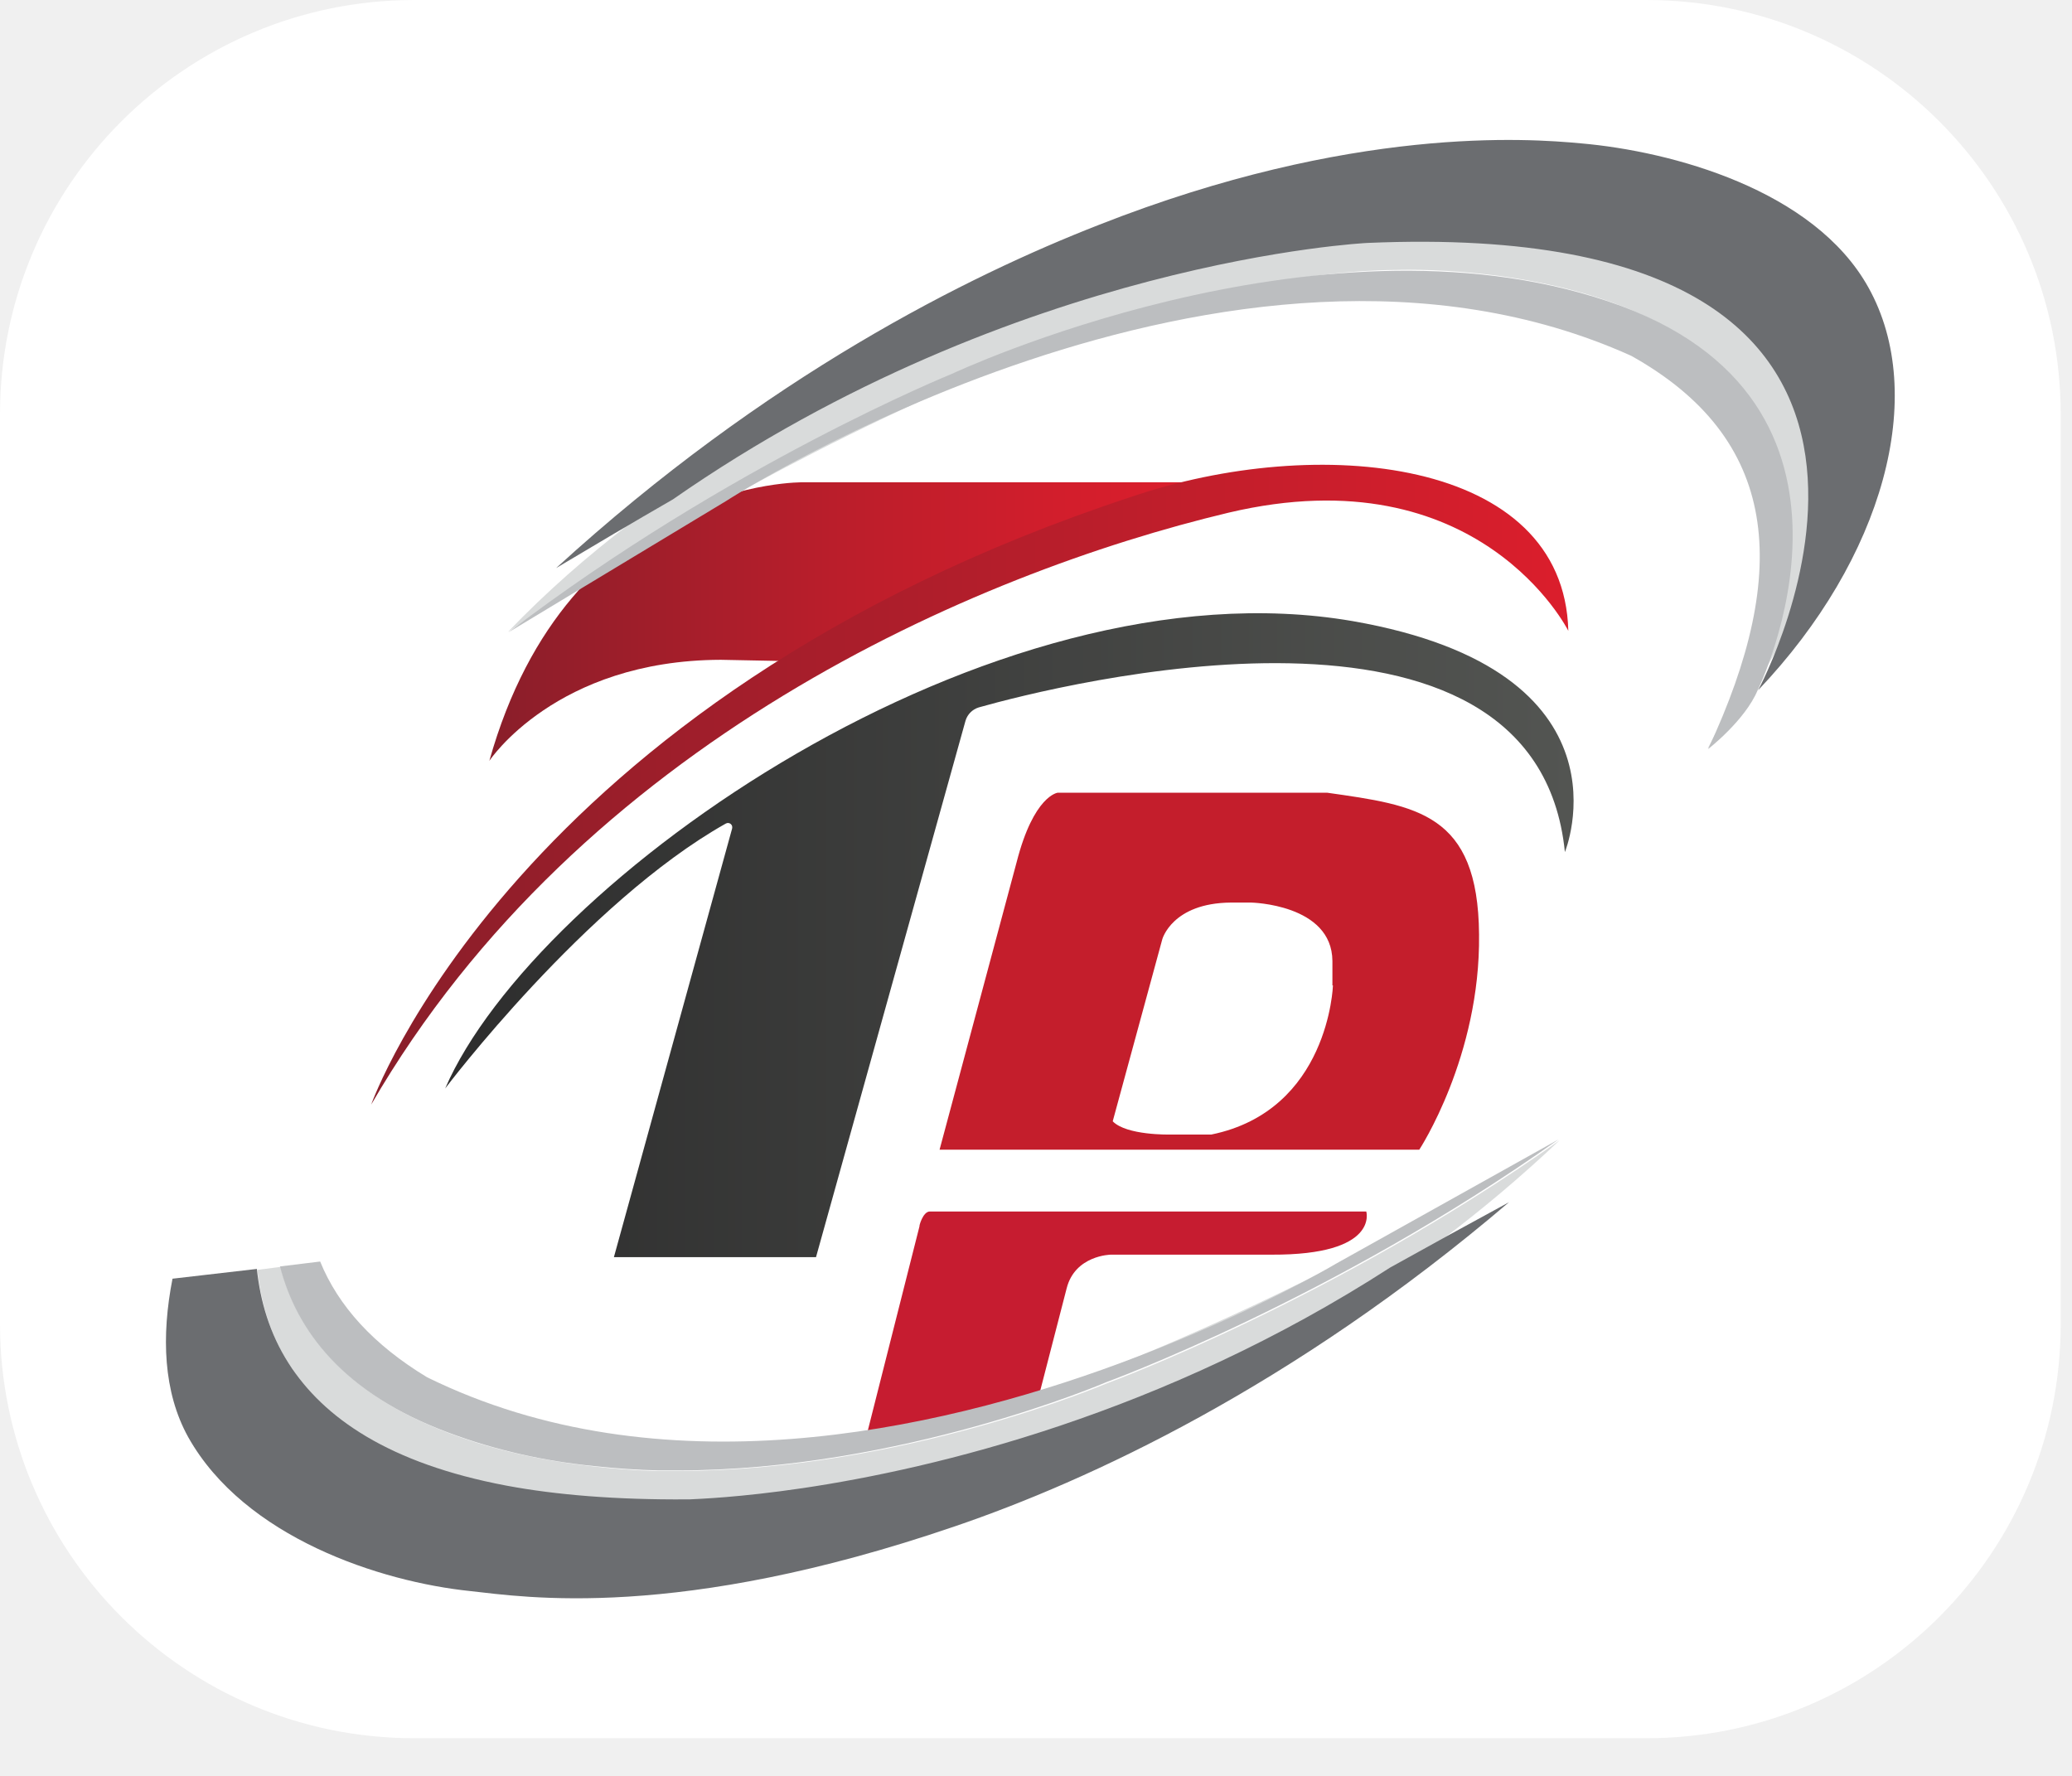
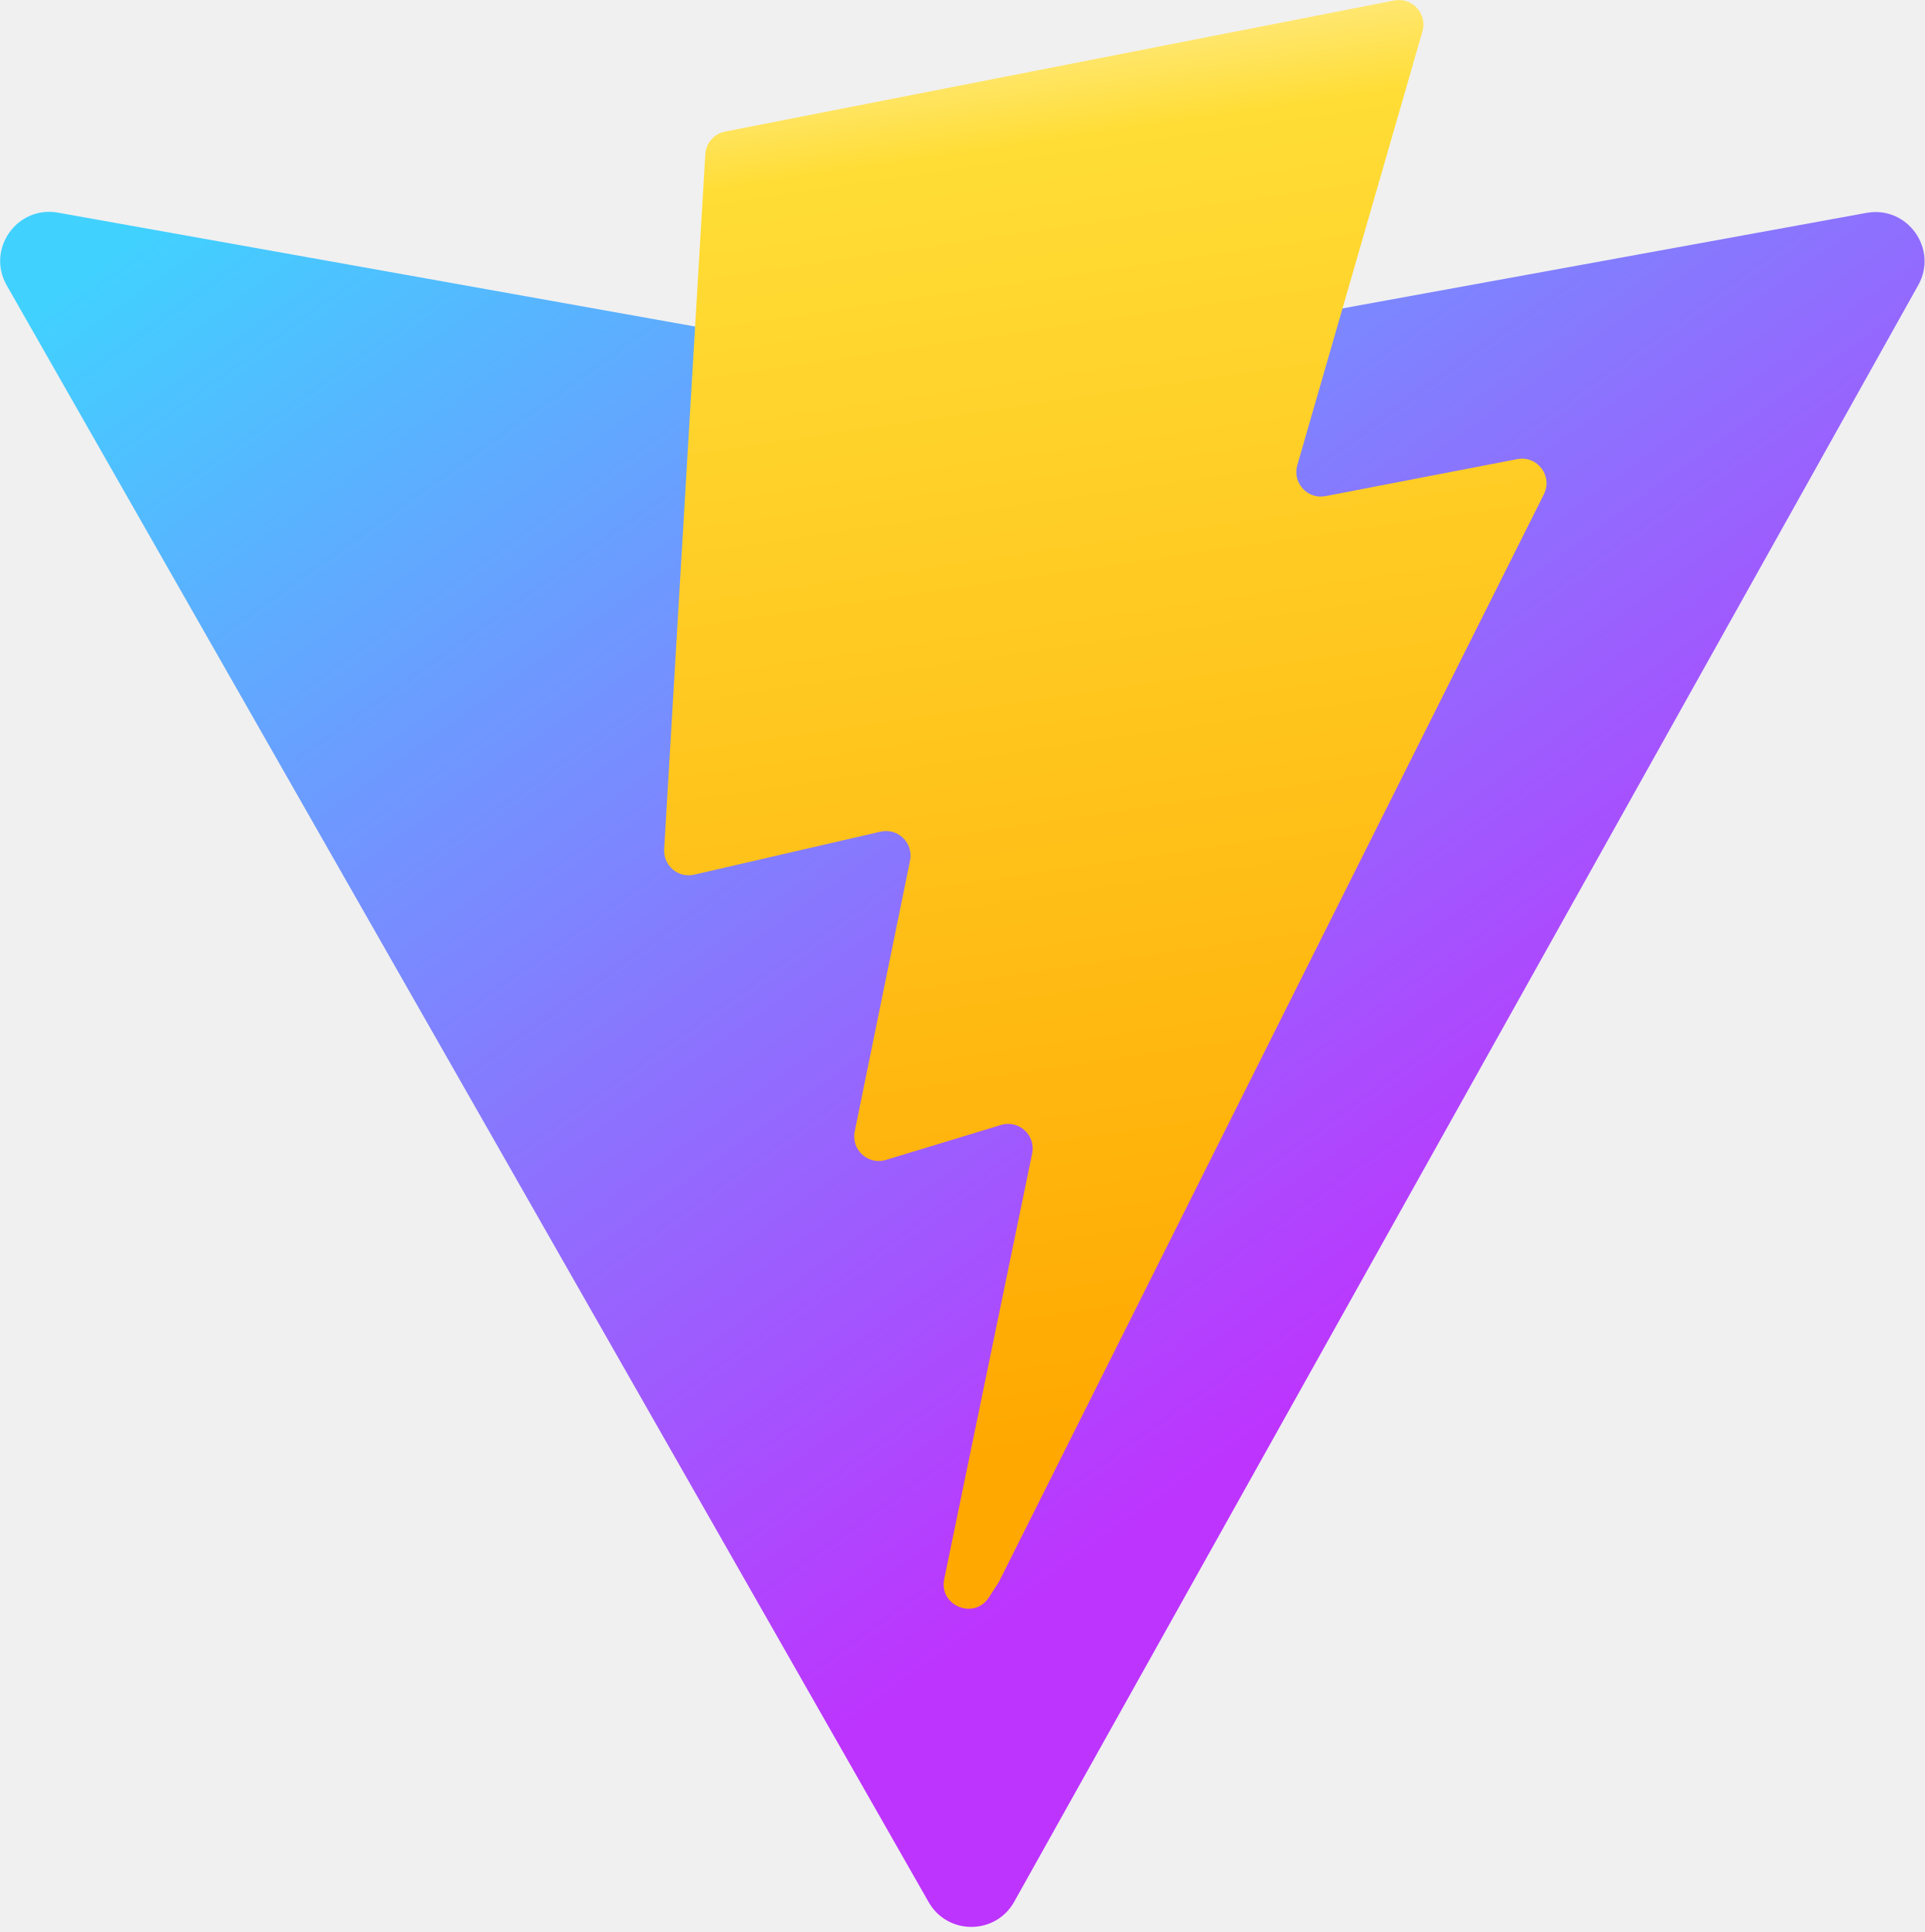
- <svg xmlns="http://www.w3.org/2000/svg" width="35" height="30" viewBox="0 0 35 30" fill="none">
-   <rect width="34.809" height="29.364" rx="7" fill="white" />
-   <path d="M22.416 13.391H17.868C17.868 13.391 17.462 13.433 17.172 14.568L15.871 19.422H23.974C23.974 19.422 25.009 17.848 24.984 15.785C24.968 13.731 23.932 13.607 22.416 13.391ZM22.516 16.647C22.516 16.647 22.449 18.76 20.461 19.166H19.757C19.757 19.166 19.028 19.182 18.796 18.942L19.633 15.868C19.633 15.868 19.798 15.255 20.792 15.247H21.132C21.132 15.247 22.499 15.272 22.507 16.233V16.647H22.516Z" fill="#C41E2C" />
-   <path d="M15.706 20.466H23.079C23.079 20.466 23.303 21.203 21.48 21.195H18.763C18.763 21.195 18.158 21.203 18.017 21.767L17.57 23.498C17.57 23.498 15.764 24.078 14.637 24.252L15.532 20.715C15.523 20.715 15.59 20.466 15.706 20.466Z" fill="#C61C30" />
-   <path d="M11.447 24.849C11.439 24.849 11.423 24.849 11.414 24.849C11.323 24.849 11.232 24.849 11.149 24.849C11.149 24.849 10.702 24.849 10.039 24.774C9.211 24.683 8.374 24.509 7.587 24.211C5.806 23.54 5.019 22.479 4.737 21.402L4.348 21.452C4.406 21.999 4.563 22.546 4.886 23.051C5.035 23.233 5.126 23.515 5.325 23.697C5.325 23.697 6.137 24.633 8.564 25.114C9.418 25.271 10.42 25.362 11.613 25.346C11.63 25.346 11.638 25.346 11.655 25.346C11.812 25.338 12.508 25.313 13.568 25.155C15.755 24.733 21.049 24.269 26.343 19.265C22.516 21.974 18.705 23.366 18.705 23.366C18.705 23.366 15.242 24.849 11.447 24.849Z" fill="#D9DBDB" />
-   <path d="M18.92 23.043C20.751 22.363 22.085 21.643 22.474 21.419C21.414 21.957 20.196 22.521 18.92 23.043Z" fill="#D9DBDB" />
-   <path d="M13.56 25.139C12.499 25.296 11.804 25.321 11.646 25.329C11.621 25.329 11.613 25.329 11.613 25.329H11.605C10.412 25.337 9.401 25.255 8.556 25.097C6.576 24.724 5.466 23.954 4.878 23.034C4.555 22.529 4.397 21.982 4.339 21.436L2.914 21.601C2.724 22.57 2.757 23.515 3.179 24.277C4.132 25.975 6.427 26.721 7.943 26.878C8.854 26.978 11.431 27.392 16.128 25.785C18.365 25.023 21.828 23.432 25.49 20.309C24.819 20.673 24.156 21.038 23.485 21.411C19.633 23.896 15.789 24.807 13.56 25.139Z" fill="#6B6D70" />
-   <path d="M4.729 21.394C5.01 22.479 5.797 23.54 7.579 24.203C8.374 24.501 9.202 24.683 10.031 24.766C10.404 24.807 10.776 24.832 11.141 24.84C11.232 24.84 11.323 24.84 11.406 24.84C11.414 24.84 11.431 24.84 11.439 24.84C15.225 24.84 18.688 23.349 18.688 23.349C18.688 23.349 22.507 21.957 26.327 19.248L22.574 21.344C22.574 21.344 22.532 21.369 22.458 21.411C22.068 21.634 20.743 22.355 18.904 23.034C15.764 24.194 11.141 25.197 7.214 23.266C6.311 22.72 5.715 22.065 5.408 21.311L4.729 21.394Z" fill="#BCBEC0" />
-   <path d="M20.204 8.147H13.576C13.576 8.147 9.608 8.072 8.266 12.853C8.266 12.853 9.385 11.154 12.176 11.146L13.452 11.171L20.204 8.147Z" fill="url(#paint0_linear_30_202)" />
-   <path d="M26.492 10.657C26.492 10.657 24.993 7.658 20.751 8.661C16.451 9.688 9.815 12.546 6.27 18.66C6.27 18.66 8.689 11.825 19.102 8.396C22.25 7.319 26.418 7.724 26.492 10.657Z" fill="url(#paint1_linear_30_202)" />
-   <path d="M7.52 18.387C7.52 18.387 9.89 15.247 12.259 13.913C12.317 13.88 12.383 13.93 12.367 13.996L10.37 21.237H13.784L16.31 12.173C16.343 12.066 16.426 11.983 16.534 11.95C17.826 11.585 25.945 9.514 26.434 14.394C26.434 14.394 27.693 11.337 22.847 10.492C16.725 9.439 9.036 14.882 7.52 18.387Z" fill="url(#paint2_linear_30_202)" />
-   <path d="M29.433 5.496C29.433 5.496 27.793 3.549 21.911 4.187C21.911 4.187 13.784 5.256 8.581 10.674C8.581 10.674 17.421 4.609 23.576 4.56C23.576 4.56 33.468 4.145 28.845 12.646C28.853 12.654 32.822 8.28 29.433 5.496Z" fill="#D9DBDB" />
-   <path d="M9.393 9.597C12.947 6.349 16.36 4.659 18.564 3.798C22.839 2.116 25.821 2.339 26.708 2.422C28.232 2.555 30.643 3.201 31.562 4.858C32.573 6.672 31.819 9.431 29.698 11.66C29.698 11.66 34.031 3.632 23.096 4.104C23.096 4.104 17.18 4.386 11.365 8.437C10.702 8.818 10.047 9.207 9.393 9.597Z" fill="#6B6D70" />
-   <path d="M8.589 10.682L12.268 8.462C12.268 8.462 20.768 2.953 27.553 6.01C30.046 7.401 30.27 9.622 28.853 12.654C28.853 12.654 29.475 12.173 29.69 11.66C29.69 11.66 32.109 6.755 27.163 5.09C22.217 3.425 16.078 6.316 16.078 6.316C16.078 6.316 12.317 7.84 8.589 10.682Z" fill="#BCBEC0" />
+ <svg xmlns="http://www.w3.org/2000/svg" aria-hidden="true" role="img" class="iconify iconify--logos" width="31.88" height="32" preserveAspectRatio="xMidYMid meet" viewBox="0 0 256 257">
  <defs>
-     <linearGradient id="paint0_linear_30_202" x1="8.26" y1="10.497" x2="20.202" y2="10.497" gradientUnits="userSpaceOnUse">
-       <stop stop-color="#891E2A" />
-       <stop offset="0.085" stop-color="#921E2A" />
-       <stop offset="0.486" stop-color="#BA1E2B" />
-       <stop offset="0.804" stop-color="#D21E2C" />
-       <stop offset="1" stop-color="#DB1E2C" />
+     <linearGradient id="IconifyId1813088fe1fbc01fb466" x1="-.828%" x2="57.636%" y1="7.652%" y2="78.411%">
+       <stop offset="0%" stop-color="#41D1FF" />
+       <stop offset="100%" stop-color="#BD34FE" />
    </linearGradient>
-     <linearGradient id="paint1_linear_30_202" x1="6.263" y1="13.259" x2="26.489" y2="13.259" gradientUnits="userSpaceOnUse">
-       <stop stop-color="#891E2A" />
-       <stop offset="1" stop-color="#DB1E2C" />
-     </linearGradient>
-     <linearGradient id="paint2_linear_30_202" x1="7.52" y1="15.802" x2="26.575" y2="15.802" gradientUnits="userSpaceOnUse">
-       <stop stop-color="#2D2D2D" />
-       <stop offset="1" stop-color="#535552" />
+     <linearGradient id="IconifyId1813088fe1fbc01fb467" x1="43.376%" x2="50.316%" y1="2.242%" y2="89.03%">
+       <stop offset="0%" stop-color="#FFEA83" />
+       <stop offset="8.333%" stop-color="#FFDD35" />
+       <stop offset="100%" stop-color="#FFA800" />
    </linearGradient>
  </defs>
+   <path fill="url(#IconifyId1813088fe1fbc01fb466)" d="M255.153 37.938L134.897 252.976c-2.483 4.44-8.862 4.466-11.382.048L.875 37.958c-2.746-4.814 1.371-10.646 6.827-9.67l120.385 21.517a6.537 6.537 0 0 0 2.322-.004l117.867-21.483c5.438-.991 9.574 4.796 6.877 9.62Z" />
+   <path fill="url(#IconifyId1813088fe1fbc01fb467)" d="M185.432.063L96.44 17.501a3.268 3.268 0 0 0-2.634 3.014l-5.474 92.456a3.268 3.268 0 0 0 3.997 3.378l24.777-5.718c2.318-.535 4.413 1.507 3.936 3.838l-7.361 36.047c-.495 2.426 1.782 4.5 4.151 3.78l15.304-4.649c2.372-.72 4.652 1.36 4.15 3.788l-11.698 56.621c-.732 3.542 3.979 5.473 5.943 2.437l1.313-2.028l72.516-144.72c1.215-2.423-.88-5.186-3.54-4.672l-25.505 4.922c-2.396.462-4.435-1.77-3.759-4.114l16.646-57.705c.677-2.35-1.37-4.583-3.769-4.113Z" />
</svg>
